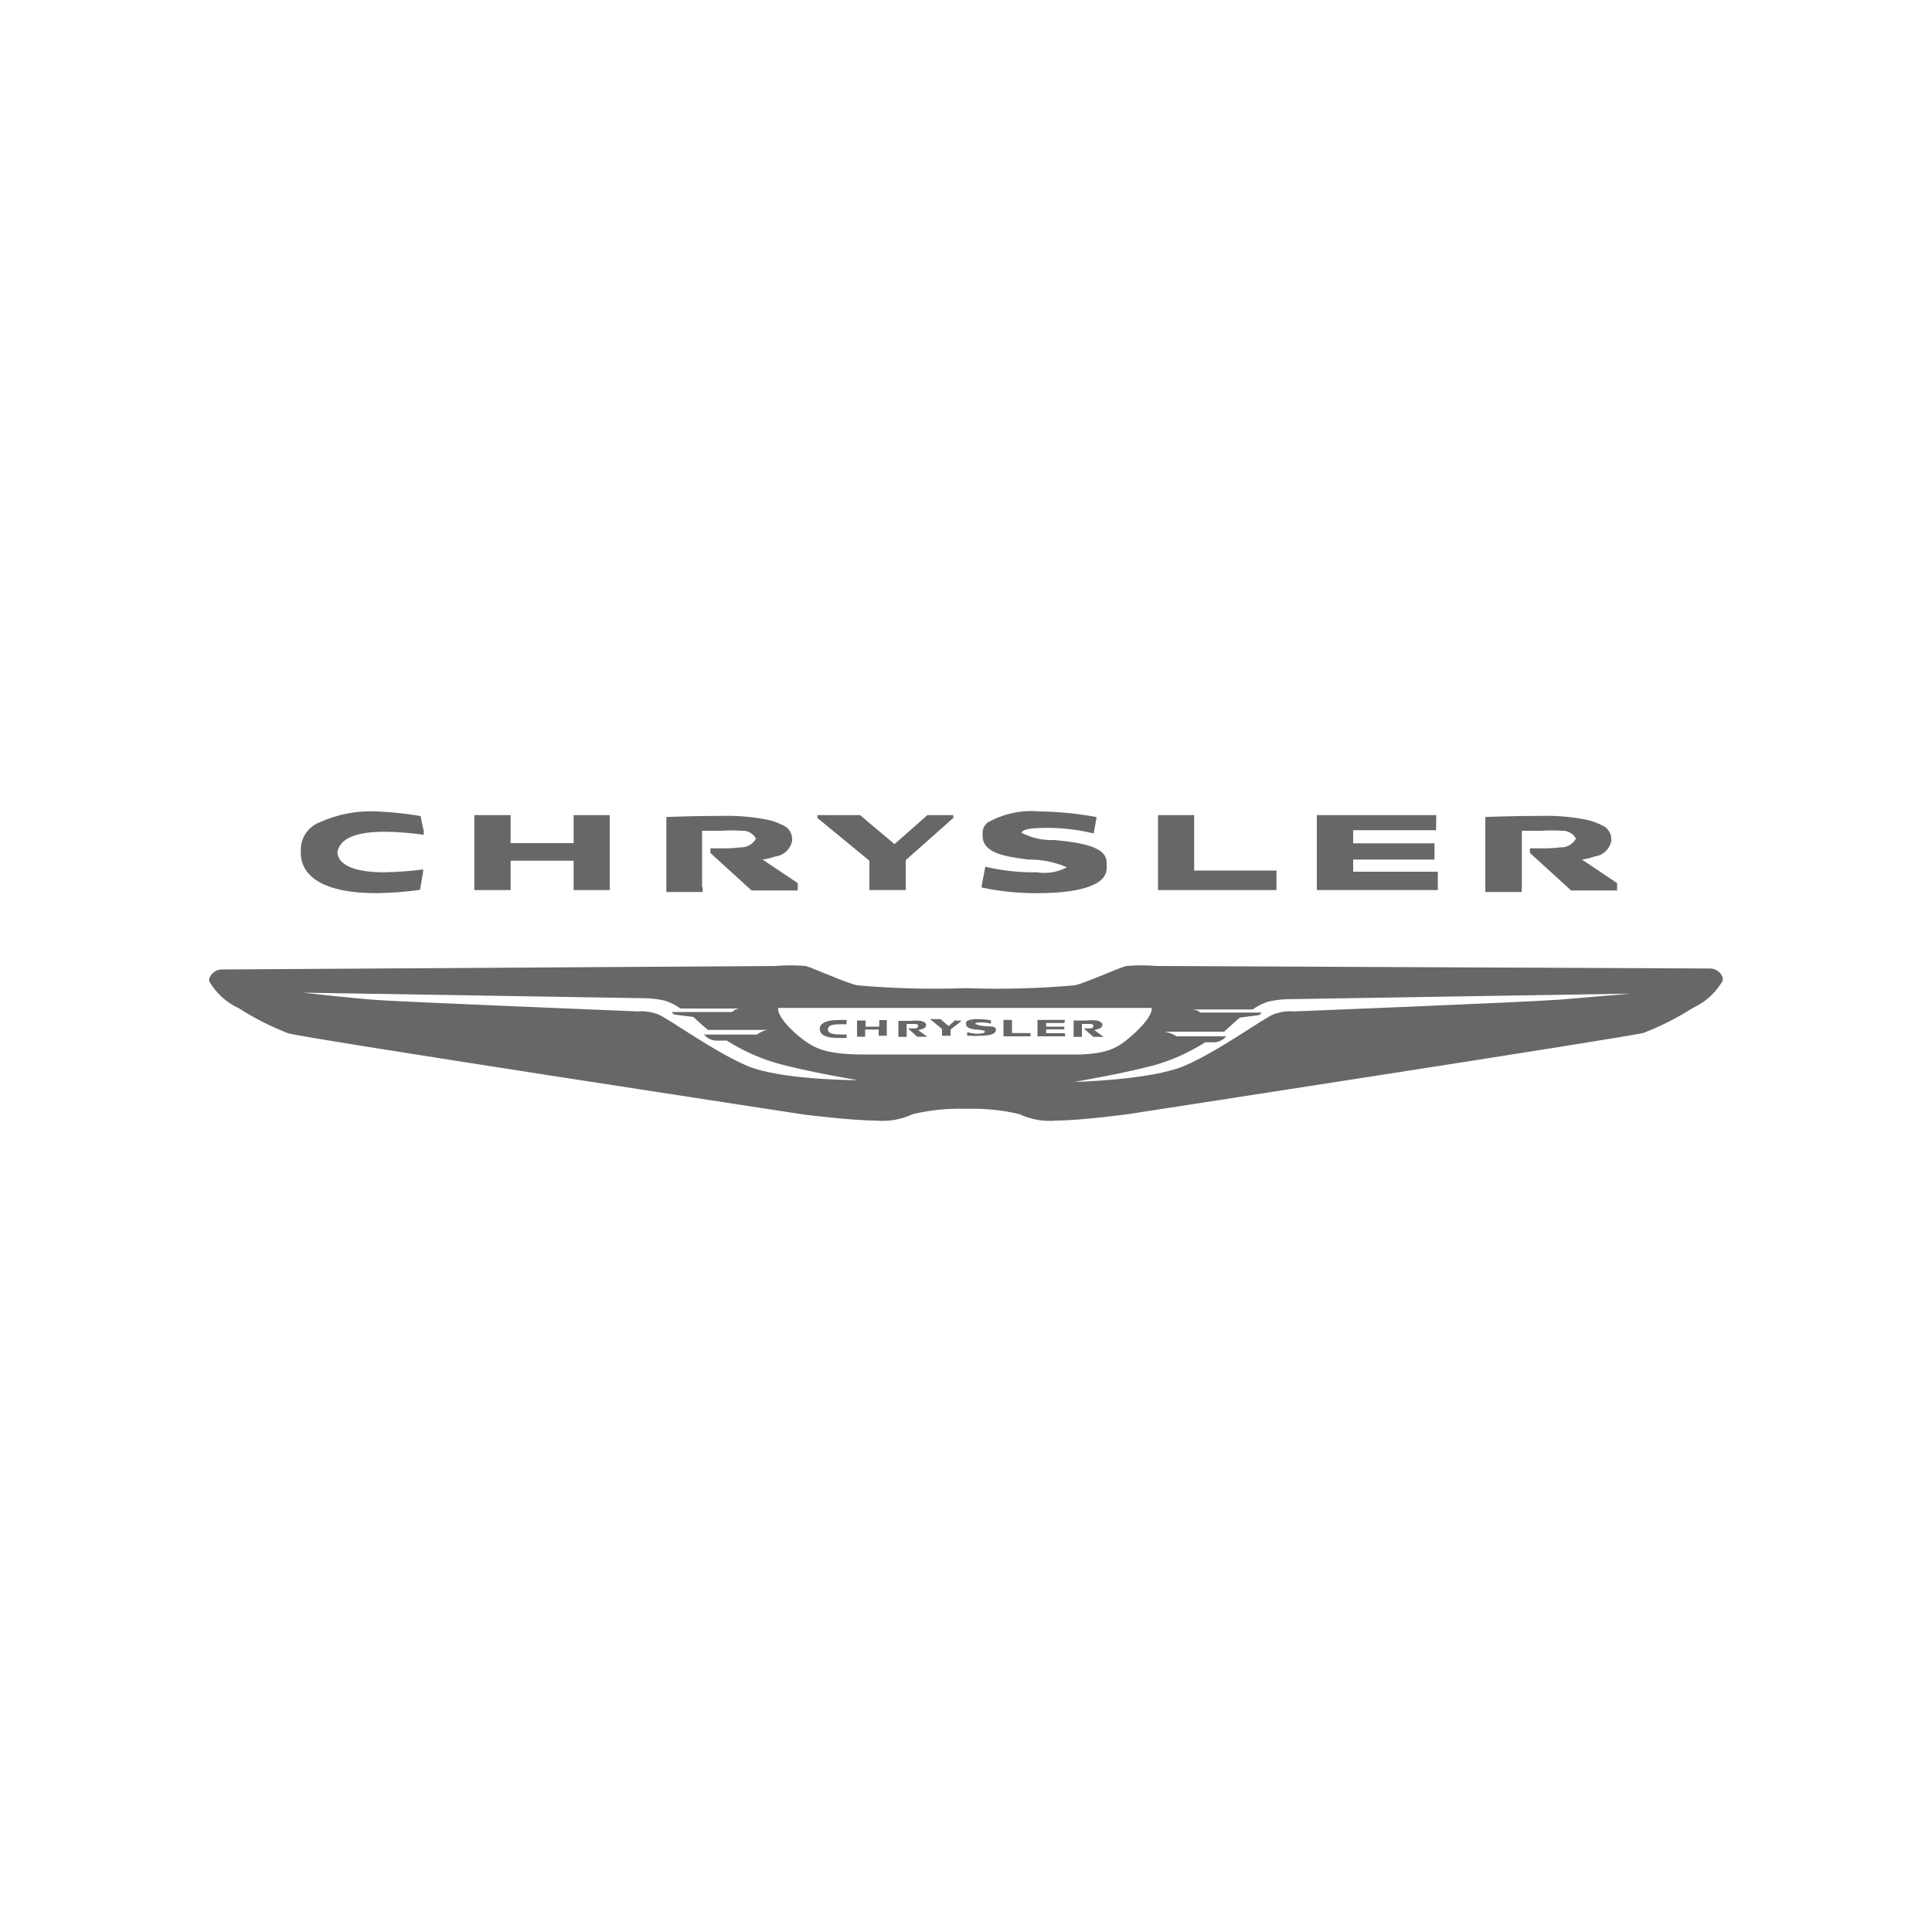
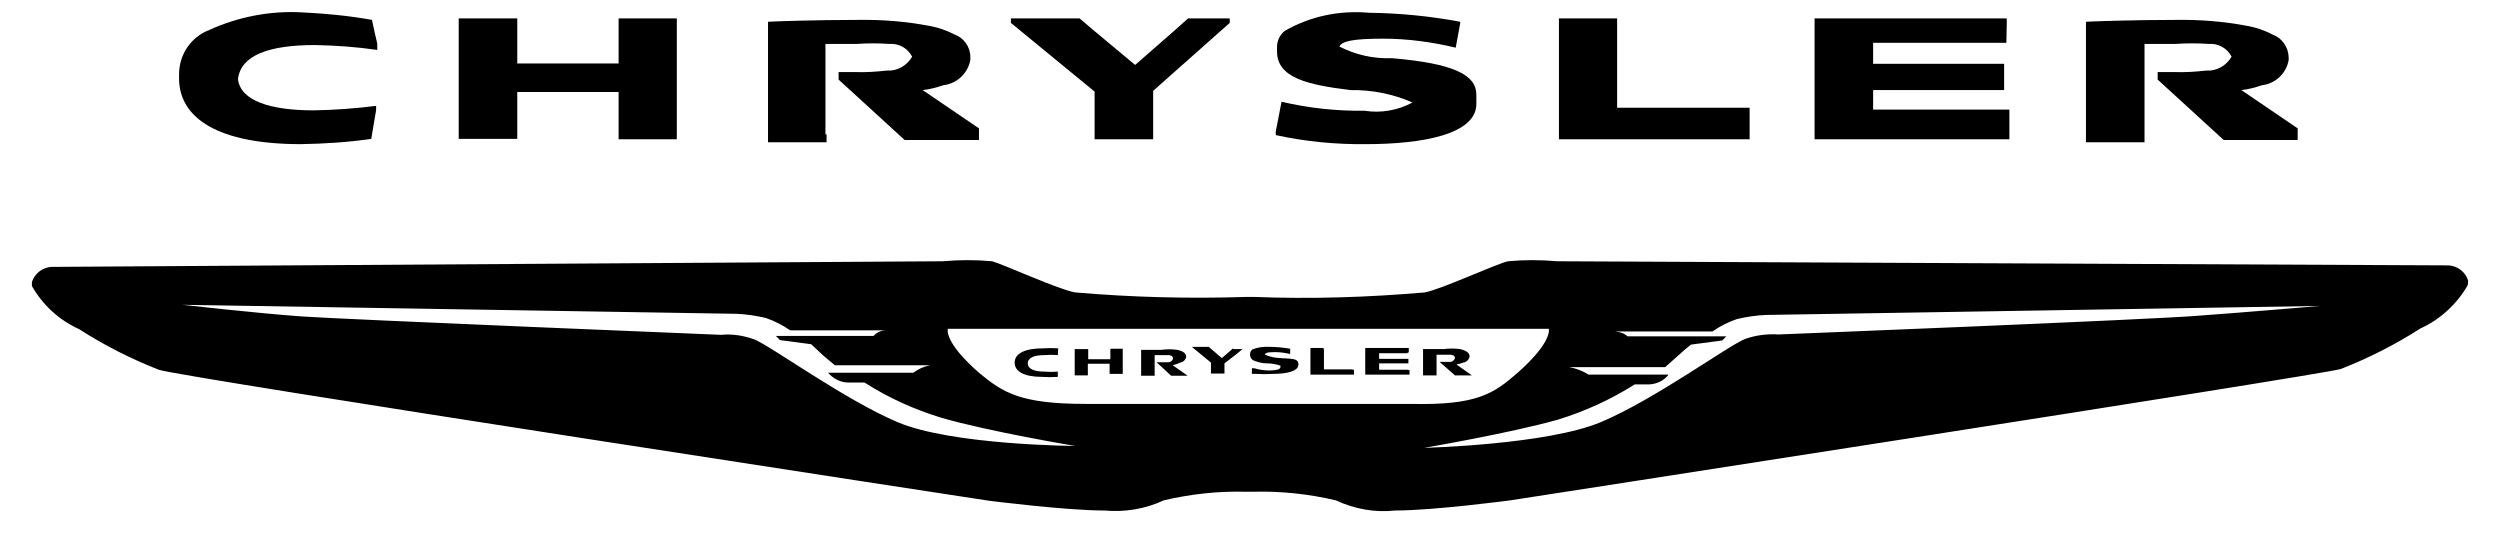
- <svg xmlns="http://www.w3.org/2000/svg" id="Layer_1" data-name="Layer 1" viewBox="0 0 100 100">
-   <polygon points="66.07 45.92 66.07 45.71 66.07 45.37 66.07 45.23 66.07 45.06 61.81 45.06 61.81 42.34 61.81 42.34 61.81 42.22 61.81 42.22 61.81 42.19 59.94 42.19 59.94 42.22 59.94 42.34 59.94 45.71 59.94 45.92 59.94 46.07 66.07 46.07 66.07 45.92" fill="#676767" />
-   <path d="M26.43,45.92V44.55h3.26v1.52h1.87V42.19H29.69v1.45H26.43V42.19H24.55v3.88h1.88V45.92Z" fill="#676767" />
-   <polygon points="74.42 45.92 74.42 45.71 74.42 45.44 74.42 45.3 74.42 45.12 70.04 45.12 70.04 44.49 74.25 44.49 74.25 44.34 74.25 44.23 74.25 43.87 74.25 43.72 74.25 43.65 70.04 43.65 70.04 42.97 74.33 42.97 74.34 42.34 74.34 42.34 74.34 42.22 74.34 42.22 74.34 42.19 68.16 42.19 68.16 42.22 68.16 42.34 68.16 45.71 68.16 45.92 68.16 46.07 74.42 46.07 74.42 45.92" fill="#676767" />
-   <path d="M53.73,46.23c1.81,0,3.55-.31,3.55-1.29,0,0,0,0,0-.07a0.79,0.79,0,0,0,0-.08s0,0,0-.07a0.68,0.68,0,0,0,0-.07c0-.63-0.71-1-2.72-1.17a3.32,3.32,0,0,1-1.69-.38c0.08-.17.41-0.25,1.41-0.25a10.09,10.09,0,0,1,2.33.29l0.14-.78,0-.07h0v0A17.11,17.11,0,0,0,53.82,42a4.61,4.61,0,0,0-2.71.58,0.67,0.67,0,0,0-.25.52h0v0s0,0,0,.06a0.78,0.78,0,0,0,0,.09c0,0.86,1,1.07,2.36,1.24a4.86,4.86,0,0,1,2,.4,2.43,2.43,0,0,1-1.55.26A10.8,10.8,0,0,1,51,44.86s-0.18.94-.18,0.93a0.41,0.41,0,0,0,0,.15A13.39,13.39,0,0,0,53.73,46.23Z" fill="#676767" />
-   <path d="M19.47,46.23a18,18,0,0,0,2.27-.17l0.16-.93V45a17.94,17.94,0,0,1-2,.15c-1.39,0-2.35-.3-2.44-1,0.09-.77,1-1.1,2.47-1.1a15.08,15.08,0,0,1,2,.16V43h0l-0.08-.36-0.08-.4A17.67,17.67,0,0,0,19.53,42a6.37,6.37,0,0,0-3,.57A1.51,1.51,0,0,0,15.57,44s0,0,0,0,0,0,0,0,0,0,0,.07,0,0,0,.07C15.57,45.41,16.84,46.23,19.47,46.23Z" fill="#676767" />
-   <path d="M36.34,45.92V43c0.26,0,.54,0,1,0a7.72,7.72,0,0,1,1.05,0,0.77,0.77,0,0,1,.74.41,0.89,0.89,0,0,1-.82.45,6.91,6.91,0,0,1-1,.05H36.77v0.24l2.13,1.94h2.39V45.71l-1.82-1.22a3.16,3.16,0,0,0,.66-0.16A1,1,0,0,0,41,43.52a0.9,0.9,0,0,0,0-.1s0,0,0,0,0,0,0,0h0a0.77,0.77,0,0,0-.51-0.72,3.17,3.17,0,0,0-.81-0.28,10.81,10.81,0,0,0-2.31-.19c-1.35,0-2.74.05-2.88,0.06v3.88h1.88V45.92Z" fill="#676767" />
-   <path d="M78.77,45.92V43c0.26,0,.54,0,1,0a7.81,7.81,0,0,1,1.06,0,0.77,0.77,0,0,1,.74.41,0.88,0.88,0,0,1-.82.45,6.82,6.82,0,0,1-1,.05H79.19v0.24l2.13,1.94h2.38V45.71l-1.82-1.22a3.18,3.18,0,0,0,.66-0.16,1,1,0,0,0,.86-0.81,0.92,0.92,0,0,0,0-.1s0,0,0,0,0,0,0,0h0a0.78,0.78,0,0,0-.52-0.72,3.16,3.16,0,0,0-.81-0.28,10.8,10.8,0,0,0-2.31-.19c-1.35,0-2.74.05-2.88,0.06v3.88h1.88V45.92Z" fill="#676767" />
-   <path d="M45,45.71v0.36h1.88V44.52l2.46-2.18V42.19H48l-0.46.41L46.3,43.69,45,42.6l-0.48-.41H42.31v0.15L45,44.55v1.16Z" fill="#676767" />
-   <path d="M89.17,50.61a0.69,0.69,0,0,0-.61-0.48L59.87,50a9.34,9.34,0,0,0-1.58,0c-0.4.1-2.13,0.89-2.67,1a45,45,0,0,1-5.5.15H49.88a45,45,0,0,1-5.5-.15c-0.54-.1-2.28-0.89-2.67-1a9.34,9.34,0,0,0-1.58,0l-28.69.18a0.69,0.69,0,0,0-.61.48,0.49,0.49,0,0,0,0,.13h0a3.36,3.36,0,0,0,1.52,1.39,14.44,14.44,0,0,0,2.56,1.3c0.7,0.24,26.71,4.21,26.71,4.21S44.08,58,45.33,58a3.67,3.67,0,0,0,1.91-.33,10.3,10.3,0,0,1,2.65-.28h0.23a10.29,10.29,0,0,1,2.65.28,3.67,3.67,0,0,0,1.91.33c1.24,0,3.69-.33,3.69-0.33s26-4,26.71-4.21a14.44,14.44,0,0,0,2.56-1.3,3.37,3.37,0,0,0,1.52-1.39h0A0.49,0.49,0,0,0,89.17,50.61ZM38.68,55.17c-1.74-.74-4.09-2.46-4.62-2.67A2.49,2.49,0,0,0,33,52.35s-12.1-.49-13.48-0.59-3.84-.38-3.84-0.38l17.82,0.29a5.29,5.29,0,0,1,.94.13,2.9,2.9,0,0,1,.78.4h4.38c-0.3,0-1,0-1.29,0a0.56,0.56,0,0,0-.41.18H34.76l0.13,0.13,1,0.13L36.28,53l0.37,0.31h3.26l-0.19,0a1.17,1.17,0,0,0-.54.24H36.44a0.86,0.86,0,0,0,.62.31h0.56a10,10,0,0,0,2.48,1.14c1.55,0.45,4.3.91,4.3,0.91S40.42,55.91,38.68,55.17Zm11.44-.59H44.71c-2.1,0-2.65-.36-3.43-1-1.15-1-1-1.41-1-1.41H59.61s0.13,0.41-1,1.41c-0.77.68-1.32,1.05-3.43,1H50.12Zm30.39-2.83C79.13,51.87,67,52.35,67,52.35a2.5,2.5,0,0,0-1.08.15c-0.53.21-2.88,1.93-4.62,2.67S55.6,56,55.6,56s2.76-.47,4.3-0.91a10,10,0,0,0,2.48-1.14h0.47a0.86,0.86,0,0,0,.62-0.31H60.9a1.6,1.6,0,0,0-.63-0.24l-0.18,0h3.27L64,52.82h0l0.18-.15,1-.13,0.13-.13H62.13a0.68,0.68,0,0,0-.15-0.1h0a1,1,0,0,0-.27-0.06c-0.34,0-1.37,0-1.37,0h4.5a2.9,2.9,0,0,1,.78-0.4,5.29,5.29,0,0,1,.94-0.13l17.82-.29S81.88,51.65,80.51,51.76Z" fill="#676767" />
-   <polygon points="53.3 53.47 52.38 53.47 52.38 52.82 52.37 52.82 52.37 52.79 51.94 52.79 51.94 53.64 53.34 53.64 53.34 53.48 53.3 53.48 53.3 53.47" fill="#676767" />
-   <path d="M45.51,52.82h0v0.32H44.8V52.82h0v0H44.36v0.84h0.42v0h0V53.29h0.7v0.32h0v0h0.42V52.8H45.51v0Z" fill="#676767" />
-   <path d="M49.47,52.78l0,0h0l-0.37.33-0.42-.36H48.14l0.62,0.51v0.35h0.44V53.29L49.57,53l0.2-.17H49.47Z" fill="#676767" />
-   <polygon points="55.09 53.48 54.15 53.48 54.15 53.28 55.09 53.28 55.09 53.14 54.15 53.14 54.15 52.95 55.07 52.95 55.07 52.93 55.11 52.93 55.11 52.79 53.7 52.79 53.7 53.64 55.13 53.64 55.13 53.5 55.09 53.5 55.09 53.48" fill="#676767" />
-   <path d="M50.84,53.1A1.34,1.34,0,0,1,50.48,53a0,0,0,0,1,0,0c0-.05.05-0.08,0.31-0.08a2.17,2.17,0,0,1,.5.06v0h0l0-.17a3.94,3.94,0,0,0-.67-0.06,1.39,1.39,0,0,0-.55.08h0A0.2,0.2,0,0,0,50,53a0.2,0.2,0,0,0,.13.19v0.24H50.06v0h0l0,0.18,0.14,0h0a3.34,3.34,0,0,0,.53,0c0.42,0,.82-0.07.82-0.3S51.3,53.15,50.84,53.1Zm-0.2.41a2.16,2.16,0,0,1-.51-0.07V53.2a1.35,1.35,0,0,0,.41.09,1.8,1.8,0,0,1,.43.07,0,0,0,0,1,0,0C51,53.47,50.89,53.5,50.63,53.5Z" fill="#676767" />
-   <path d="M43.83,52.8a4,4,0,0,0-.5,0c-0.6,0-.9.18-0.9,0.46s0.29,0.46.88,0.46a4.05,4.05,0,0,0,.51,0l0-.18h0v0a3.58,3.58,0,0,1-.44,0c-0.31,0-.53-0.08-0.53-0.26s0.2-.26.53-0.26a3.22,3.22,0,0,1,.43,0v0h0Z" fill="#676767" />
-   <path d="M47.75,53.25a0.22,0.22,0,0,0,.19-0.18c0-.1-0.06-0.18-0.29-0.23a2.39,2.39,0,0,0-.51,0H46.5v0.83h0.43V53h0.44c0.12,0,.16.06,0.16,0.11a0.16,0.16,0,0,1-.18.12H47l0.47,0.43H48l-0.48-.34A0.71,0.71,0,0,0,47.75,53.25Z" fill="#676767" />
-   <path d="M56.86,53.25a0.23,0.23,0,0,0,.2-0.19c0-.1-0.06-0.18-0.3-0.24a2.45,2.45,0,0,0-.53,0H55.57v0.85H56v0h0V53h0.44c0.12,0,.16.06,0.16,0.11a0.16,0.16,0,0,1-.17.12H56.1l0.49,0.44h0.54l-0.49-.35A0.74,0.74,0,0,0,56.86,53.25Z" fill="#676767" />
+ <svg xmlns="http://www.w3.org/2000/svg" version="1.1" id="Layer_1" x="0px" y="0px" viewBox="0 0 666 144" style="enable-background:new 0 0 666 144;" xml:space="preserve">
+   <polygon points="466.1,35.8 466.1,34.1 466.1,31.3 466.1,30.1 466.1,28.7 430.8,28.7 430.8,6.2 430.8,6.2 430.8,5.2 430.8,5.2   430.8,4.9 415.3,4.9 415.3,5.2 415.3,6.2 415.3,34.1 415.3,35.8 415.3,37.1 466.1,37.1 " />
+   <path d="M137.8,35.8V24.5h27v12.6h15.5V4.9h-15.5v12h-27v-12h-15.6v32.1h15.6C137.8,37.1,137.8,35.8,137.8,35.8z" />
+   <polygon points="535.3,35.8 535.3,34.1 535.3,31.9 535.3,30.7 535.3,29.2 499,29.2 499,24 533.9,24 533.9,22.8 533.9,21.8   533.9,18.9 533.9,17.6 533.9,17 499,17 499,11.4 534.5,11.4 534.6,6.2 534.6,6.2 534.6,5.2 534.6,5.2 534.6,4.9 483.4,4.9   483.4,5.2 483.4,6.2 483.4,34.1 483.4,35.8 483.4,37.1 535.3,37.1 " />
+   <path d="M363.9,38.4c15,0,29.4-2.6,29.4-10.7c0,0,0,0,0-0.6c0-0.2,0-0.4,0-0.7c0,0,0,0,0-0.6c0-0.2,0-0.4,0-0.6  c0-5.2-5.9-8.3-22.5-9.7c-4.9,0.2-9.7-0.9-14-3.1c0.7-1.4,3.4-2.1,11.7-2.1c6.5,0,13,0.9,19.3,2.4l1.2-6.5V5.8l0,0l0,0  c-8-1.5-16.1-2.3-24.3-2.4c-7.8-0.7-15.6,0.9-22.4,4.8c-1.3,1-2.1,2.6-2.1,4.3l0,0l0,0c0,0,0,0,0,0.5c0,0.2,0,0.5,0,0.7  c0,7.1,8.3,8.9,19.5,10.3c5.7-0.1,11.3,1,16.6,3.3c-3.9,2.1-8.4,2.9-12.8,2.2c-7.4,0.1-14.9-0.7-22.1-2.4c0,0-1.5,7.8-1.5,7.7  c-0.1,0.4-0.1,0.8,0,1.2C347.7,37.7,355.8,38.5,363.9,38.4z" />
+   <path d="M80.1,38.4c6.3-0.1,12.6-0.5,18.8-1.4l1.3-7.7v-1.1c-5.5,0.7-11,1.1-16.6,1.2c-11.5,0-19.5-2.5-20.2-8.3  c0.7-6.4,8.3-9.1,20.5-9.1c5.5,0.1,11.1,0.5,16.6,1.3v-1.7l0,0l-0.7-3l-0.7-3.3c-6.1-1.1-12.3-1.7-18.6-2  c-8.5-0.5-17.1,1.2-24.8,4.7c-4.9,1.9-8,6.6-8,11.8l0,0l0,0c0,0,0,0,0,0.6c0,0.6,0,0,0,0.6C47.8,31.6,58.3,38.4,80.1,38.4z" />
+   <path d="M219.9,35.8V11.7c2.2,0,4.5,0,8.3,0c2.9-0.2,5.8-0.2,8.7,0c2.5-0.2,4.9,1.1,6.1,3.4c-1.4,2.4-4,3.9-6.8,3.7  c-2.7,0.3-5.5,0.5-8.3,0.4h-4.5v2l17.6,16.1h19.8v-3.1L245.8,24c1.9-0.2,3.7-0.7,5.5-1.3c3.6-0.4,6.5-3.1,7.2-6.7c0-0.3,0-0.6,0-0.8  l0,0l0,0l0,0c0-2.7-1.7-5.1-4.2-6c-2.1-1.1-4.4-1.9-6.7-2.3c-6.3-1.2-12.7-1.7-19.1-1.6c-11.2,0-22.7,0.4-23.9,0.5v32.1h15.6v-2.1  H219.9z" />
+   <path d="M571.3,35.8V11.7c2.2,0,4.5,0,8.3,0c2.9-0.2,5.9-0.2,8.8,0c2.5-0.2,4.9,1.1,6.1,3.4c-1.4,2.4-4,3.9-6.8,3.7  c-2.7,0.3-5.5,0.5-8.3,0.4h-4.6v2l17.6,16.1h19.7v-3.1L597.1,24c1.9-0.2,3.7-0.7,5.5-1.3c3.6-0.4,6.5-3.2,7.1-6.7c0-0.3,0-0.6,0-0.8  l0,0l0,0l0,0c-0.1-2.7-1.8-5.1-4.3-6c-2.1-1.1-4.4-1.9-6.7-2.3c-6.3-1.2-12.7-1.7-19.1-1.6c-11.2,0-22.7,0.4-23.9,0.5v32.1h15.6  L571.3,35.8L571.3,35.8z" />
+   <path d="M291.6,34.1v3h15.6V24.2l20.4-18.1V4.9h-11.1l-3.8,3.4l-10.3,9l-10.8-9l-4-3.4h-18.3v1.2l22.3,18.3V34.1z" />
+   <path d="M657.5,74.7c-0.7-2.2-2.7-3.8-5.1-4l-237.6-1.1c-4.4-0.4-8.7-0.4-13.1,0c-3.3,0.8-17.6,7.4-22.1,8.3  c-15.1,1.3-30.4,1.8-45.6,1.2h-2c-15.2,0.5-30.4,0.1-45.6-1.2c-4.5-0.8-18.9-7.4-22.1-8.3c-4.4-0.4-8.7-0.4-13.1,0L13.6,71.1  c-2.3,0.2-4.3,1.7-5.1,4c0,0.4,0,0.7,0,1.1l0,0c2.9,5.1,7.3,9.1,12.6,11.5c6.7,4.3,13.8,7.9,21.2,10.8c5.8,2,221.2,34.9,221.2,34.9  s20.4,2.6,30.7,2.6c5.4,0.5,10.9-0.4,15.8-2.7c7.2-1.7,14.6-2.5,22-2.3h1.9c7.4-0.2,14.8,0.6,22,2.3c4.9,2.3,10.4,3.3,15.8,2.7  c10.3,0,30.6-2.7,30.6-2.7S617.7,100,623.6,98.3c7.4-2.9,14.5-6.5,21.2-10.8c5.3-2.4,9.7-6.5,12.6-11.5l0,0  C657.5,75.6,657.5,75.1,657.5,74.7z M239.2,112.5c-14.4-6.1-33.9-20.4-38.3-22.1c-2.8-1-5.8-1.5-8.8-1.2c0,0-100.2-4.1-111.7-4.9  c-11.4-0.8-31.8-3.1-31.8-3.1l147.6,2.4c2.6,0.1,5.2,0.5,7.8,1.1c2.3,0.8,4.5,1.9,6.5,3.3h36.3c-2.5,0-8.3,0-10.7,0  c-1.3,0-2.5,0.5-3.4,1.5h-26l1.1,1.1l8.3,1.1l3.2,3l3.1,2.6h27h-1.6c-1.6,0.3-3.2,1-4.5,2h-22.7c1.3,1.5,3.1,2.5,5.1,2.6h4.6  c6.4,4.1,13.3,7.2,20.5,9.4c12.8,3.7,35.6,7.5,35.6,7.5S253.7,118.6,239.2,112.5z M334,107.6h-44.8c-17.4,0-22-3-28.4-8.3  c-9.5-8.3-8.3-11.7-8.3-11.7h160.1c0,0,1.1,3.4-8.3,11.7c-6.4,5.6-10.9,8.7-28.4,8.3H334z M585.7,84.1c-11.4,1-111.9,5-111.9,5  c-3-0.2-6.1,0.2-8.9,1.2c-4.4,1.7-23.9,16-38.3,22.1s-47.2,6.9-47.2,6.9s22.9-3.9,35.6-7.5c7.2-2.2,14.2-5.4,20.5-9.4h3.9  c2-0.1,3.9-1,5.1-2.6h-21.3c-1.6-1-3.4-1.7-5.2-2h-1.5h27.1L449,93l0,0l1.5-1.2l8.3-1.1l1.1-1.1h-26.3c-0.4-0.3-0.8-0.6-1.2-0.8l0,0  c-0.7-0.3-1.5-0.4-2.2-0.5c-2.8,0-11.3,0-11.3,0h37.3c2-1.4,4.2-2.5,6.5-3.3c2.6-0.6,5.2-1,7.8-1.1l147.6-2.4  C617.8,81.5,597.1,83.3,585.7,84.1L585.7,84.1z" />
+   <polygon points="360.3,98.4 352.7,98.4 352.7,93 352.6,93 352.6,92.7 349.1,92.7 349.1,99.8 360.7,99.8 360.7,98.5 360.3,98.5 " />
+   <path d="M295.8,93L295.8,93v2.7h-5.9V93l0,0l0,0h-3.6v7h3.5l0,0l0,0v-3.1h5.8v2.7l0,0l0,0h3.5v-6.7h-3.2l0,0V93z" />
+   <path d="M328.6,92.7L328.6,92.7L328.6,92.7l-3.1,2.7l-3.5-3h-4.5l5.1,4.2v2.9h3.6v-2.7l3.1-2.4l1.7-1.4h-2.5V92.7z" />
+   <polygon points="375.2,98.5 367.4,98.5 367.4,96.8 375.2,96.8 375.2,95.6 367.4,95.6 367.4,94.1 375,94.1 375,93.9 375.3,93.9   375.3,92.7 363.7,92.7 363.7,99.8 375.5,99.8 375.5,98.6 375.2,98.6 " />
+   <path d="M340,95.3c-1-0.1-2-0.4-3-0.8l0,0c0-0.4,0.4-0.7,2.6-0.7c1.4,0,2.8,0.2,4.1,0.5l0,0l0,0v-1.4c-1.8-0.3-3.7-0.5-5.5-0.5  c-1.5-0.1-3.1,0.1-4.6,0.7l0,0c-0.4,0.3-0.6,0.9-0.6,1.4c0,0.7,0.4,1.3,1.1,1.6v2h-0.6l0,0l0,0v1.5h1.2l0,0c1.5,0.1,2.9,0.1,4.4,0  c3.5,0,6.8-0.6,6.8-2.5S343.8,95.7,340,95.3z M338.3,98.7c-1.4,0-2.8-0.2-4.2-0.6v-2c1.1,0.4,2.2,0.7,3.4,0.7c1.2,0,2.4,0.2,3.6,0.6  l0,0C341.3,98.4,340.4,98.6,338.3,98.7L338.3,98.7z" />
+   <path d="M281.9,92.8c-1.4-0.1-2.8-0.1-4.1,0c-5,0-7.5,1.5-7.5,3.8c0,2.3,2.4,3.8,7.3,3.8c1.4,0.1,2.8,0.1,4.2,0V99l0,0l0,0  c-1.2,0.1-2.4,0.1-3.6,0c-2.6,0-4.4-0.7-4.4-2.2c0-1.5,1.7-2.2,4.4-2.2c1.2-0.1,2.4-0.1,3.6,0l0,0l0,0L281.9,92.8z" />
+   <path d="M314.4,96.6c0.8-0.1,1.4-0.7,1.6-1.5c0-0.8-0.5-1.5-2.4-1.9c-1.4-0.2-2.8-0.2-4.2,0H304v6.9h3.6v-5.5h3.6  c1,0,1.3,0.5,1.3,0.9c-0.2,0.7-0.8,1.1-1.5,1h-2.9l3.9,3.6h4.4l-4-2.8C313.1,97.1,313.8,96.9,314.4,96.6z" />
+   <path d="M389.8,96.6c0.8-0.1,1.5-0.7,1.7-1.6c0-0.8-0.5-1.5-2.5-2c-1.5-0.2-2.9-0.2-4.4,0h-5.5v7h3.6l0,0l0,0v-5.5h3.6  c1,0,1.3,0.5,1.3,0.9c-0.2,0.6-0.8,1.1-1.4,1h-2.7l4.1,3.6h4.5l-4.1-2.9C388.6,97,389.3,96.8,389.8,96.6z" />
</svg>
